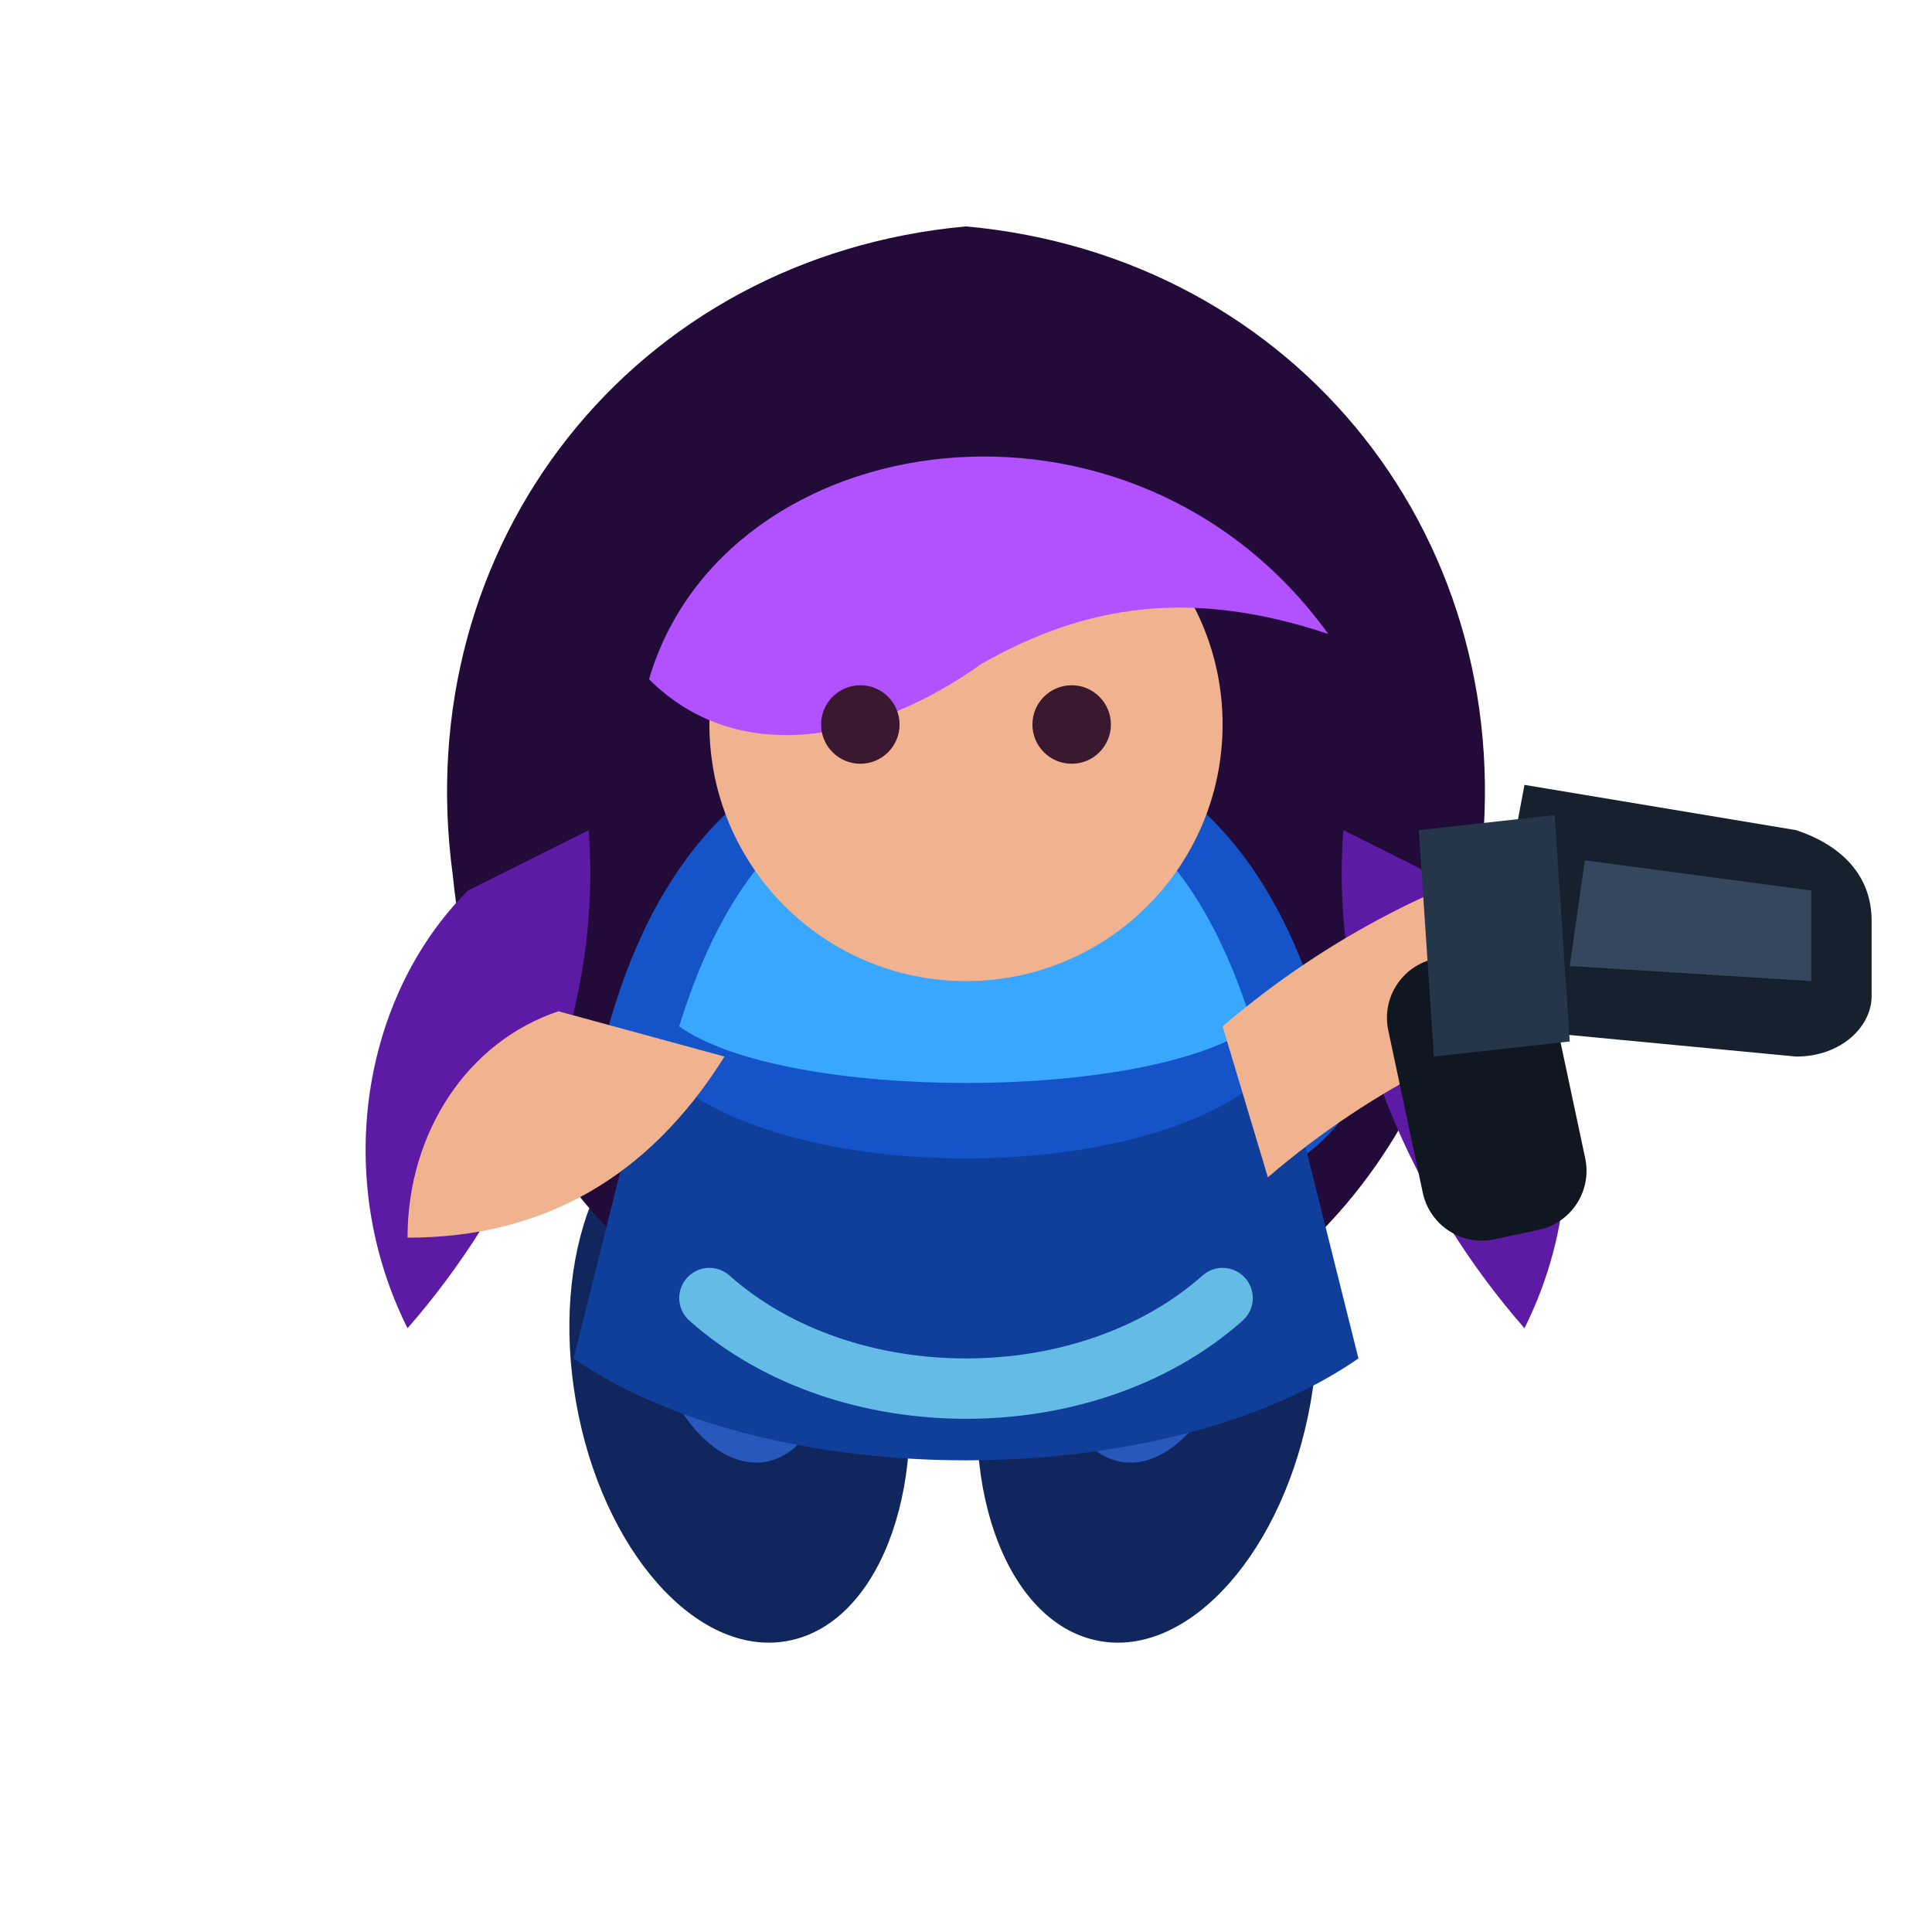
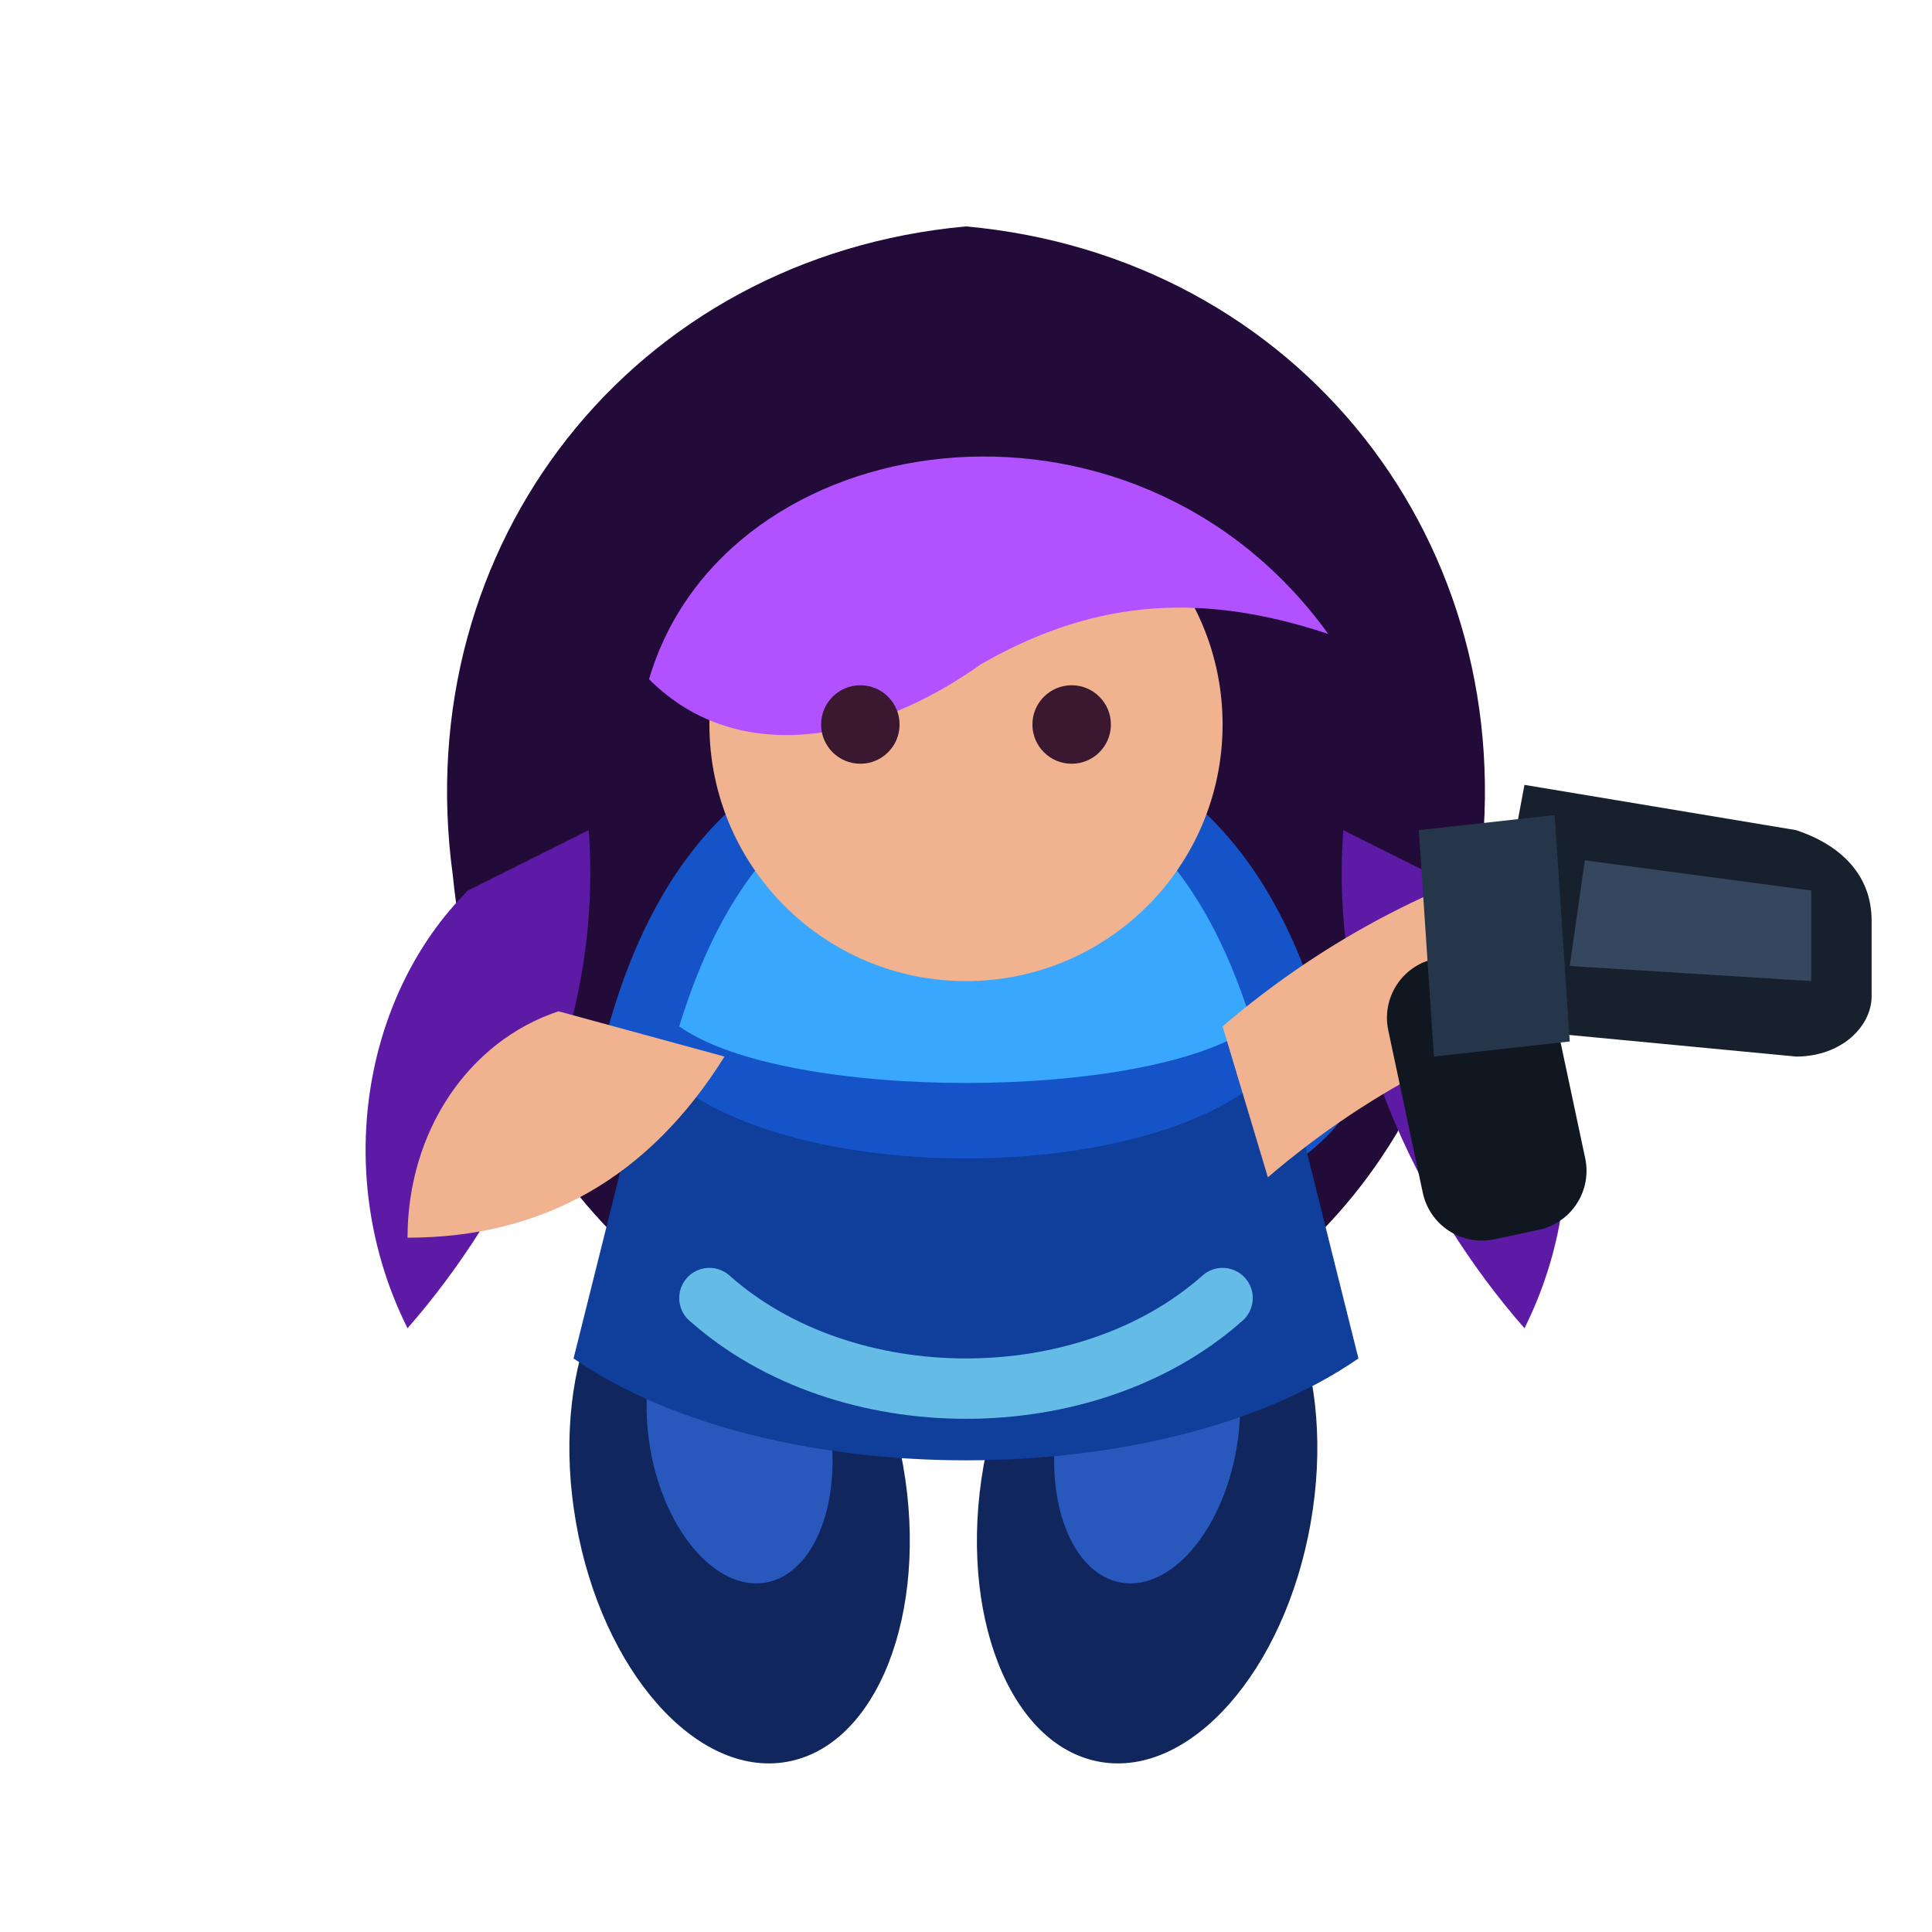
<svg xmlns="http://www.w3.org/2000/svg" viewBox="0 0 128 128">
  <g id="bottom_half_feet">
-     <ellipse id="left_foot" cx="49" cy="91" rx="11" ry="18" transform="rotate(-10 49 91)" fill="#10265d" />
-     <ellipse id="right_foot" cx="76" cy="91" rx="11" ry="18" transform="rotate(10 76 91)" fill="#10265d" />
-     <ellipse cx="49" cy="87" rx="6" ry="10" transform="rotate(-10 49 87)" fill="#2f67d8" opacity="0.78" />
-     <ellipse cx="76" cy="87" rx="6" ry="10" transform="rotate(10 76 87)" fill="#2f67d8" opacity="0.78" />
+     <ellipse id="left_foot" cx="49" cy="99" rx="11" ry="18" transform="rotate(-10 49 99)" fill="#10265d" />
+     <ellipse id="right_foot" cx="76" cy="99" rx="11" ry="18" transform="rotate(10 76 99)" fill="#10265d" />
+     <ellipse cx="49" cy="95" rx="6" ry="10" transform="rotate(-10 49 95)" fill="#2f67d8" opacity="0.78" />
+     <ellipse cx="76" cy="95" rx="6" ry="10" transform="rotate(10 76 95)" fill="#2f67d8" opacity="0.78" />
  </g>
  <g id="top_half_body_and_gun">
    <path d="M30 58 C27 36 42 17 64 15 C86 17 101 36 98 58 C96 78 82 91 64 92 C46 91 32 78 30 58 Z" fill="#220b39" />
    <path d="M31 59 C24 66 22 78 27 88 C34 80 40 68 39 55 Z" fill="#5d1aa4" />
    <path d="M97 59 C104 66 106 78 101 88 C94 80 88 68 89 55 Z" fill="#5d1aa4" />
    <path d="M39 74 C42 56 51 48 64 48 C77 48 86 56 89 74 C81 85 47 85 39 74 Z" fill="#1554c8" />
    <path d="M45 68 C49 55 56 51 64 51 C72 51 79 55 83 68 C76 73 52 73 45 68 Z" fill="#3aa7ff" />
    <path d="M43 70 C50 79 78 79 85 70 L90 90 C77 99 51 99 38 90 Z" fill="#0f3e9b" />
    <path d="M37 67 C31 69 27 75 27 82 C36 82 43 78 48 70 Z" fill="#f1b38f" />
    <path d="M81 68 C88 62 96 58 104 56 L108 66 C99 68 91 72 84 78 Z" fill="#f1b38f" />
    <path d="M101 52 L119 55 C122 56 124 58 124 61 L124 66 C124 68 122 70 119 70 L98 68 Z" fill="#17202d" />
    <path d="M105 57 L120 59 L120 65 L104 64 Z" fill="#35475e" />
    <rect x="93" y="63" width="11" height="19" rx="4" transform="rotate(-12 98.5 72.5)" fill="#101720" />
    <path d="M94 55 L103 54 L104 69 L95 70 Z" fill="#26364a" />
    <circle cx="64" cy="48" r="17" fill="#f1b38f" />
    <path id="forehead_bang" d="M43 45 C48 28 75 24 88 42 C79 39 72 40 65 44 C58 49 49 51 43 45 Z" fill="#b151ff" />
    <circle cx="57" cy="48" r="2.6" fill="#3a1830" />
    <circle cx="71" cy="48" r="2.6" fill="#3a1830" />
    <path d="M47 86 C56 94 72 94 81 86" fill="none" stroke="#7fe4ff" stroke-width="4" stroke-linecap="round" opacity="0.75" />
  </g>
</svg>
